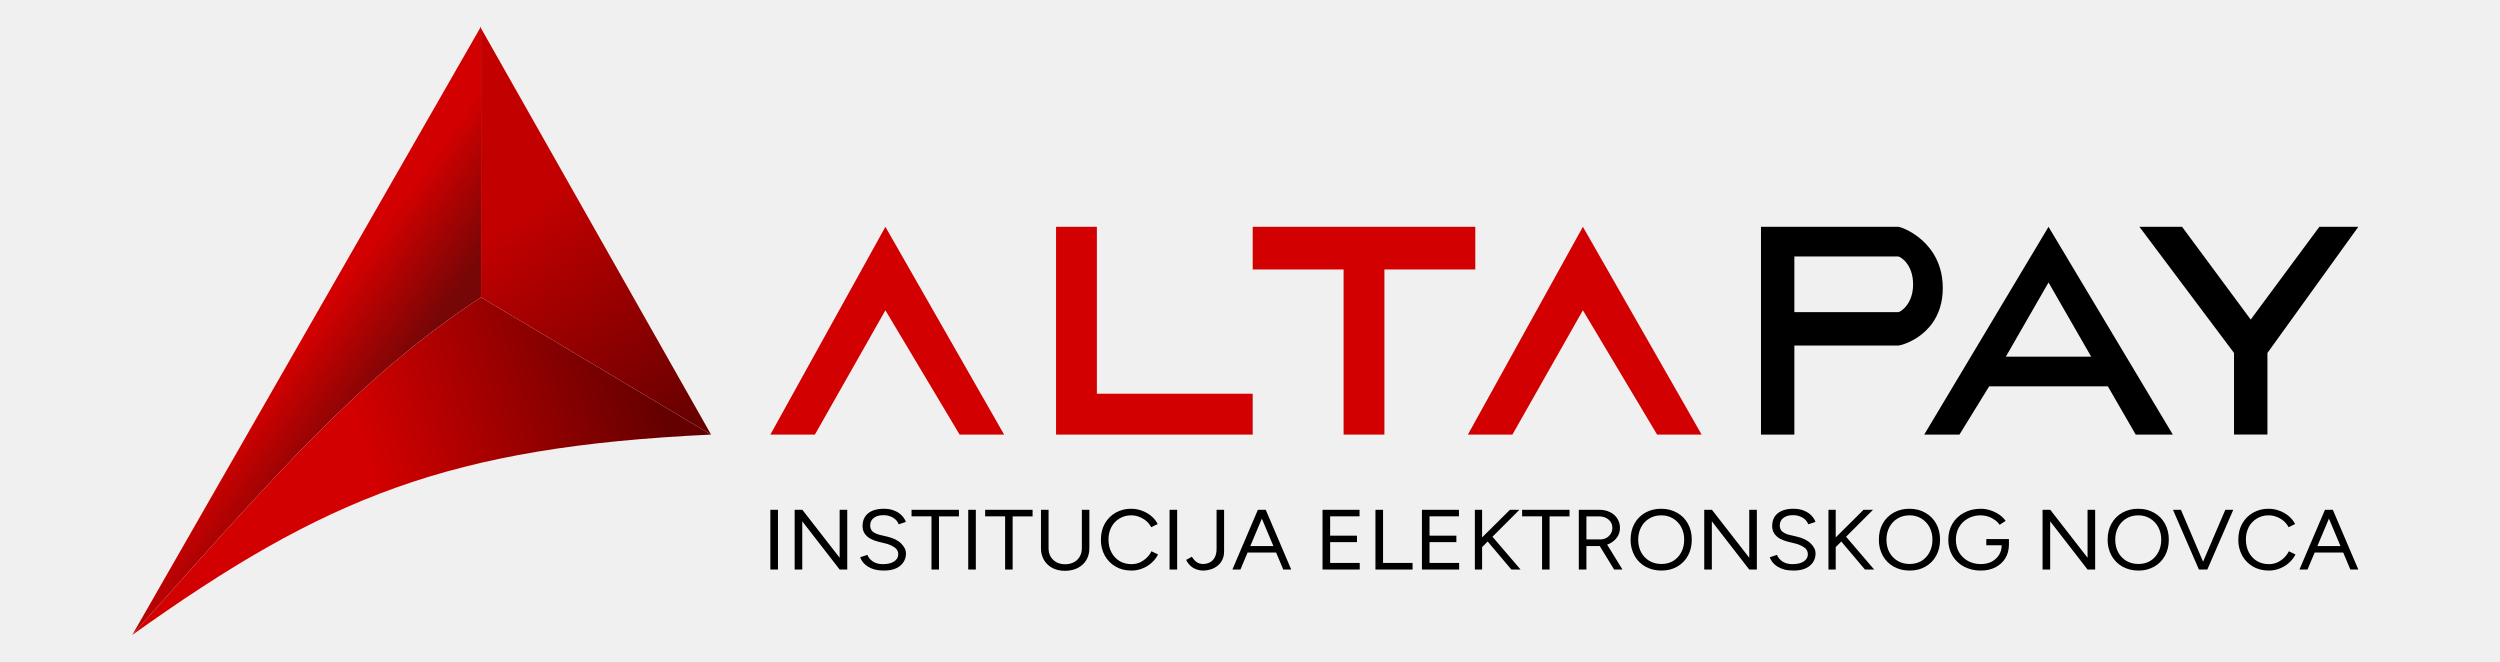
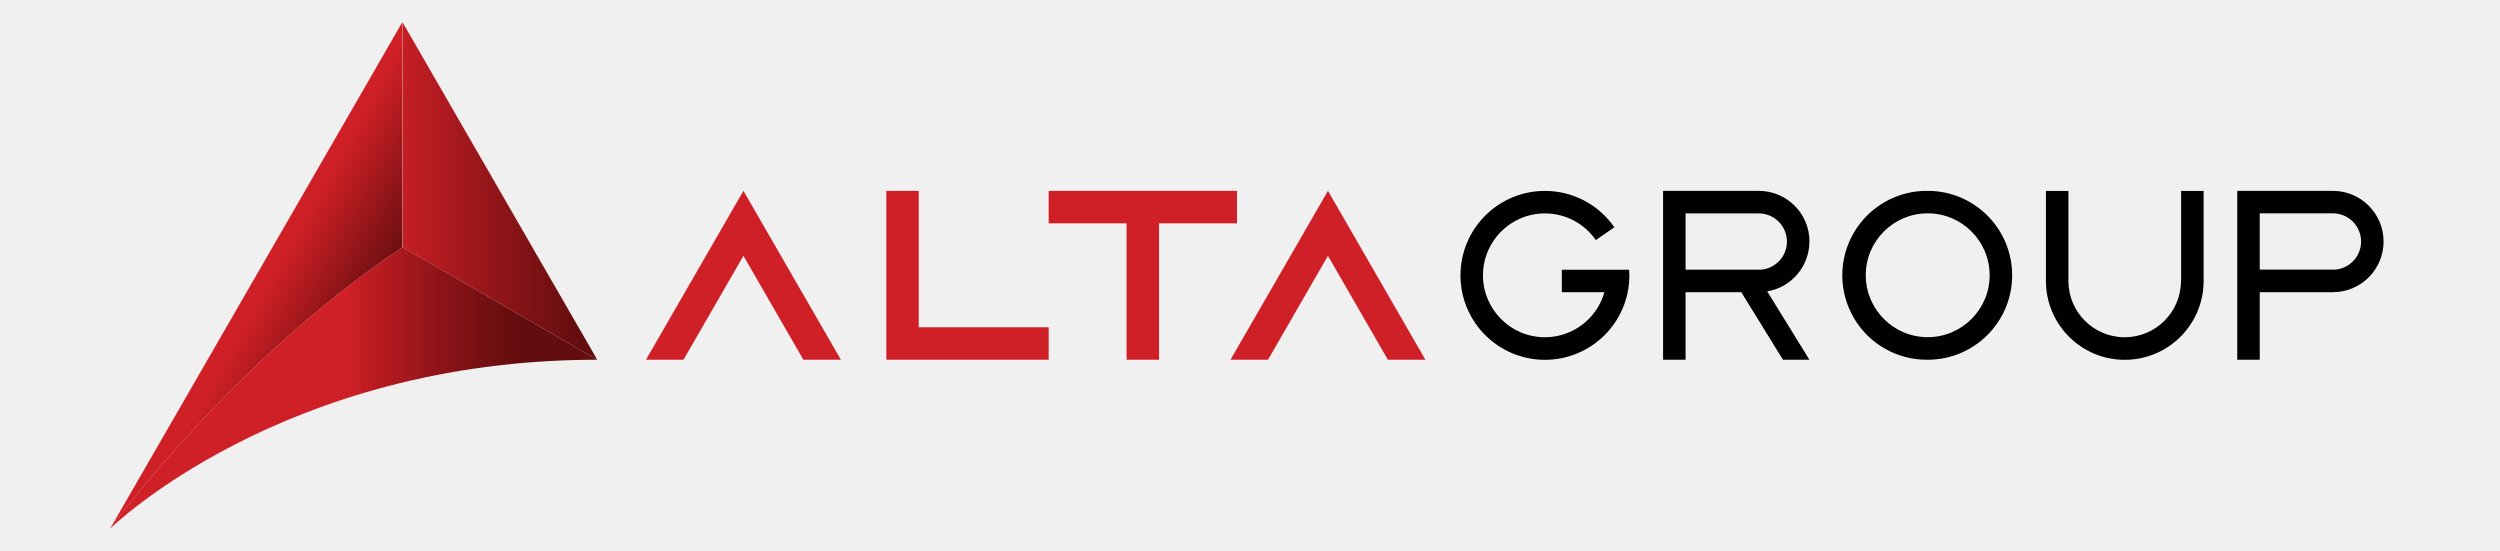
- <svg xmlns="http://www.w3.org/2000/svg" width="189" height="50" fill="none" viewBox="0 0 189 50">
-   <path fill="url(#a)" d="M36.366 2 10 48c10.968-12.267 17.227-19.524 26.366-25.524z" />
-   <path fill="url(#b)" d="M53.756 32.854C33.958 33.787 24.626 37.563 10 48c10.968-12.267 17.227-19.524 26.366-25.524z" />
-   <path fill="url(#c)" d="M53.757 32.854 36.367 2.14v20.336z" />
-   <path fill="#000" d="m177.687 43.057-1.9-4.516h.575l1.927 4.516zm-3.848 0 1.928-4.516h.581l-1.9 4.516zm.913-1.284v-.49h2.631v.49zM171.529 43.134q-.676 0-1.197-.297a2.2 2.2 0 0 1-.819-.826 2.43 2.43 0 0 1-.297-1.212q0-.684.291-1.207.297-.529.811-.825a2.3 2.3 0 0 1 1.19-.304q.426 0 .818.149.393.141.704.406.31.258.48.6l-.494.239a1.5 1.5 0 0 0-.372-.471 1.8 1.8 0 0 0-.527-.31 1.6 1.6 0 0 0-.609-.116 1.67 1.67 0 0 0-1.501.884 2 2 0 0 0-.216.955q0 .541.223.961.224.42.615.658.399.232.9.232.324 0 .615-.122a1.83 1.83 0 0 0 .893-.852l.5.239q-.176.354-.487.632a2.2 2.2 0 0 1-.703.432 2.2 2.2 0 0 1-.818.155M166.299 43.057l1.934-4.516h.602l-1.961 4.516zm-.061 0-1.961-4.516h.602l1.927 4.516zM161.67 43.134a2.43 2.43 0 0 1-1.211-.297 2.13 2.13 0 0 1-.825-.826 2.43 2.43 0 0 1-.297-1.212q0-.69.291-1.213.297-.53.818-.826a2.4 2.4 0 0 1 1.204-.297q.683 0 1.203.304.528.296.819.825.29.523.29 1.207t-.29 1.212a2.1 2.1 0 0 1-.812.826 2.34 2.34 0 0 1-1.19.297m0-.497q.507 0 .893-.232.385-.24.601-.651.224-.414.224-.955a1.96 1.96 0 0 0-.224-.949 1.674 1.674 0 0 0-1.514-.89q-.508 0-.9.239a1.63 1.63 0 0 0-.615.651 1.96 1.96 0 0 0-.223.949q0 .542.223.955t.622.651q.399.232.913.232M154.418 43.057V38.54H155l2.819 3.625v-3.625h.575v4.516h-.575l-2.826-3.645v3.645zM149.753 43.134a2.7 2.7 0 0 1-1.278-.297 2.27 2.27 0 0 1-.872-.826 2.33 2.33 0 0 1-.311-1.206q0-.69.311-1.213a2.2 2.2 0 0 1 .872-.825q.555-.304 1.278-.304.378 0 .737.123.359.116.656.322t.48.471l-.453.297a1.4 1.4 0 0 0-.365-.367 1.8 1.8 0 0 0-.507-.259 1.96 1.96 0 0 0-1.522.148q-.426.233-.669.646a1.85 1.85 0 0 0-.244.961q0 .53.237.949.243.412.669.651a2 2 0 0 0 .981.239q.46 0 .811-.18.358-.188.562-.51.203-.33.203-.755l.547-.039q0 .594-.27 1.039-.27.438-.751.69-.48.245-1.102.245m.412-1.91v-.47h1.711v.425l-.27.045zM144.374 43.134q-.682 0-1.21-.297a2.1 2.1 0 0 1-.825-.826 2.43 2.43 0 0 1-.297-1.212q0-.69.29-1.213a2.14 2.14 0 0 1 .819-.826 2.4 2.4 0 0 1 1.203-.297q.684 0 1.204.304.528.296.818.825.291.523.291 1.207t-.291 1.212a2.1 2.1 0 0 1-.811.826q-.514.297-1.191.297m0-.497q.508 0 .893-.232.386-.24.602-.651.223-.414.223-.955a1.96 1.96 0 0 0-.223-.949 1.675 1.675 0 0 0-1.515-.89q-.507 0-.899.239a1.63 1.63 0 0 0-.616.651 2 2 0 0 0-.223.949q0 .542.223.955.224.412.623.651.399.232.912.232M138.631 41.508l-.237-.496 2.489-2.471h.717zm-.399 1.549V38.54h.548v4.516zm2.759 0-1.941-2.297.372-.348 2.265 2.645zM135.593 43.134q-.393 0-.697-.077a2 2 0 0 1-.527-.226 1.6 1.6 0 0 1-.365-.323 1.3 1.3 0 0 1-.21-.38l.548-.181q.101.284.405.497.312.206.758.206.547 0 .859-.206.31-.206.311-.549 0-.315-.278-.51a2.1 2.1 0 0 0-.73-.309l-.521-.129a2.4 2.4 0 0 1-.588-.226 1.3 1.3 0 0 1-.426-.387 1 1 0 0 1-.155-.568q0-.612.412-.954.42-.349 1.204-.349.467 0 .804.149.339.141.548.367.216.22.304.478l-.541.18a1 1 0 0 0-.432-.503 1.4 1.4 0 0 0-.737-.187q-.454 0-.724.213a.68.68 0 0 0-.264.568q0 .309.21.477a1.4 1.4 0 0 0 .548.239l.52.122q.69.156 1.055.517.372.354.372.767 0 .355-.189.652a1.3 1.3 0 0 1-.561.464q-.366.168-.913.168M128.841 43.057V38.54h.582l2.82 3.625v-3.625h.575v4.516h-.575l-2.827-3.645v3.645zM125.606 43.134q-.682 0-1.21-.297a2.1 2.1 0 0 1-.825-.826 2.44 2.44 0 0 1-.298-1.212q0-.69.291-1.213.298-.53.818-.826a2.4 2.4 0 0 1 1.204-.297q.683 0 1.204.304.527.296.818.825.291.523.291 1.207t-.291 1.212a2.1 2.1 0 0 1-.811.826q-.514.297-1.191.297m0-.497q.508 0 .893-.232.386-.24.602-.651.223-.414.223-.955a1.96 1.96 0 0 0-.223-.949 1.675 1.675 0 0 0-1.515-.89q-.507 0-.899.239a1.63 1.63 0 0 0-.616.651 2 2 0 0 0-.223.949q0 .542.223.955.224.412.623.651.398.232.912.232M119.358 43.057V38.54h1.542q.46 0 .811.174.359.174.555.484.203.31.203.71t-.217.71q-.216.309-.588.49a1.96 1.96 0 0 1-.839.173h-.892v1.775zm2.671 0-1.136-1.852.453-.284 1.312 2.136zm-2.096-2.278h1.048a.96.96 0 0 0 .46-.11.9.9 0 0 0 .324-.309.8.8 0 0 0 .129-.452.78.78 0 0 0-.284-.625q-.277-.245-.724-.245h-.953zM116.58 43.057v-4.02h-1.508v-.496h3.584v.497h-1.508v4.019zM111.898 41.508l-.236-.496 2.488-2.471h.717zm-.398 1.549V38.54h.547v4.516zm2.759 0-1.941-2.297.372-.348 2.265 2.645zM107.498 43.057V38.54h2.799v.497h-2.225v1.458h2.029v.49h-2.029v1.574h2.239v.497zM103.984 43.057V38.54h.575v4.019h2.232v.497zM99.983 43.057V38.54h2.799v.497h-2.224v1.458h2.028v.49h-2.028v1.574h2.238v.497zM97.015 43.057l-1.9-4.516h.575l1.927 4.516zm-3.847 0 1.927-4.516h.581l-1.9 4.516zm.912-1.284v-.49h2.63v.49zM90.959 43.134q-.244 0-.453-.07a1.4 1.4 0 0 1-.366-.175 1.4 1.4 0 0 1-.466-.561l.433-.24q.142.24.344.395.21.154.514.154.244 0 .474-.11a.86.86 0 0 0 .385-.367q.15-.258.149-.677V38.54h.568v3.154q0 .356-.135.626-.129.27-.359.452a1.5 1.5 0 0 1-.507.27q-.284.09-.581.091M88.42 43.057V38.54h.574v4.516zM85.54 43.134q-.676 0-1.196-.297a2.2 2.2 0 0 1-.818-.826 2.43 2.43 0 0 1-.298-1.212q0-.684.29-1.207.3-.529.812-.825a2.3 2.3 0 0 1 1.19-.304q.427 0 .819.149.392.141.703.406.31.258.48.6l-.494.239a1.5 1.5 0 0 0-.372-.471 1.8 1.8 0 0 0-.527-.31 1.6 1.6 0 0 0-.609-.116 1.67 1.67 0 0 0-1.5.884 2 2 0 0 0-.217.955q0 .541.223.961t.615.658q.399.232.9.232.324 0 .615-.122.29-.13.52-.349.238-.22.373-.503l.5.239a2.1 2.1 0 0 1-.487.632 2.2 2.2 0 0 1-.703.432 2.2 2.2 0 0 1-.818.155M80.51 43.153q-.535 0-.947-.212a1.63 1.63 0 0 1-.636-.6 1.7 1.7 0 0 1-.23-.89v-2.91h.575v2.91q0 .354.156.632.162.27.446.425.285.15.65.149.371 0 .655-.149.291-.155.446-.425.163-.278.163-.633v-2.91h.568v2.91q0 .504-.23.89-.23.381-.65.6-.419.213-.966.213M75.987 43.057v-4.02h-1.508v-.496h3.584v.497h-1.508v4.019zM73.198 43.057V38.54h.575v4.516zM70.42 43.057v-4.02h-1.508v-.496h3.584v.497h-1.508v4.019zM66.828 43.134a2.8 2.8 0 0 1-.697-.077 2 2 0 0 1-.527-.226 1.6 1.6 0 0 1-.366-.323 1.3 1.3 0 0 1-.21-.38l.549-.181q.1.284.405.497.311.206.758.206.547 0 .859-.206.31-.206.31-.549 0-.315-.277-.51a2.1 2.1 0 0 0-.73-.309l-.52-.129a2.4 2.4 0 0 1-.59-.226 1.3 1.3 0 0 1-.425-.387 1 1 0 0 1-.156-.568q0-.612.413-.954.419-.349 1.204-.349.466 0 .804.149.339.141.548.367.216.22.304.478l-.54.18a1 1 0 0 0-.433-.503 1.4 1.4 0 0 0-.737-.187q-.454 0-.724.213a.68.68 0 0 0-.264.568q0 .309.21.477.21.161.548.239l.52.122q.69.156 1.055.517.372.354.372.767 0 .355-.19.652a1.3 1.3 0 0 1-.56.464q-.366.168-.913.168M60.076 43.057V38.54h.581l2.82 3.625v-3.625h.575v4.516h-.575l-2.826-3.645v3.645zM58.24 43.057V38.54h.575v4.516zM164.965 17.147h-3.225l7.152 9.536v6.17h2.525v-6.17l6.872-9.536h-2.946l-5.189 7.012zM164.264 32.854h-2.805l-2.104-3.646h-8.975l-2.244 3.646h-2.665l9.397-15.707zm-12.622-5.89h6.451l-3.225-5.61zM143.508 17.147c.28 0 3.366 1.121 3.366 4.628 0 3.506-3.086 4.347-3.366 4.347h-7.854v6.732h-2.524V17.147zm-7.854 2.243v4.208h7.854c.14 0 1.122-.561 1.122-2.104s-.982-2.103-1.122-2.104z" />
-   <path fill="#d20000" d="m119.667 17.147-8.695 15.707h3.366l5.329-9.396 5.61 9.396h3.365zM94.704 17.147v3.225h6.872v12.482h3.085V20.372h6.872v-3.226zM79.838 17.147v15.707h14.866v-3.086h-11.78V17.146zM66.935 17.147 58.24 32.854h3.366l5.33-9.396 5.61 9.396h3.365z" />
+ <svg xmlns="http://www.w3.org/2000/svg" width="227" height="50" fill="none" viewBox="0 0 227 50">
+   <mask id="a" width="27" height="46" x="10" y="2" maskUnits="userSpaceOnUse" style="mask-type:luminance">
+     <path fill="#fff" d="M10 48s11.087-15.238 26.54-25.548V2z" />
+   </mask>
+   <g mask="url(#a)">
+     <path fill="url(#b)" d="M16.235-9.27-9.533 37.16l39.81 22.094 25.768-46.429z" />
+   </g>
+   <mask id="c" width="45" height="26" x="10" y="22" maskUnits="userSpaceOnUse" style="mask-type:luminance">
+     <path fill="#fff" d="M10 48s15.61-15.336 44.232-15.336L36.54 22.445C21.087 32.755 10 47.993 10 47.993" />
+   </mask>
+   <g mask="url(#c)">
+     <path fill="url(#d)" d="M54.232 22.445H10v25.548h44.232z" />
+   </g>
+   <mask id="e" width="19" height="31" x="36" y="2" maskUnits="userSpaceOnUse" style="mask-type:luminance">
+     <path fill="#fff" d="m36.54 22.452 17.691 10.212L36.54 2z" />
+   </mask>
+   <g mask="url(#e)">
+     <path fill="url(#f)" d="M54.231 2H36.54v30.664h17.691z" />
+   </g>
+   <path fill="#010101" d="M211.834 17.33h-8.692v15.335h2.043V26.53h6.643a4.604 4.604 0 0 0 4.601-4.6c0-2.539-2.063-4.6-4.601-4.6m0 7.151h-6.643v-5.11h6.643a2.558 2.558 0 0 1 0 5.117M175.036 17.33a7.668 7.668 0 1 0 0 15.335 7.668 7.668 0 1 0 0-15.336m0 13.286a5.626 5.626 0 0 1-5.625-5.626 5.62 5.62 0 0 1 5.625-5.618 5.624 5.624 0 0 1 5.625 5.618 5.63 5.63 0 0 1-5.625 5.626M164.301 21.93c0-2.539-2.062-4.6-4.601-4.6h-8.692v15.335h2.042V26.53h5.058l3.785 6.135h2.401l-3.83-6.206a4.595 4.595 0 0 0 3.83-4.53m-4.6 2.559h-6.644v-5.11h6.644a2.558 2.558 0 0 1 0 5.116M198.032 25.512a5.109 5.109 0 1 1-10.219 0v-8.177h-2.042v8.177a7.157 7.157 0 0 0 7.158 7.159 7.16 7.16 0 0 0 7.159-7.159v-8.177h-2.043v8.177zM141.813 24.488v2.042h3.87a5.624 5.624 0 0 1-5.403 4.092 5.626 5.626 0 0 1-5.626-5.625 5.62 5.62 0 0 1 5.626-5.619c1.918 0 3.608.96 4.62 2.421l1.683-1.162a7.65 7.65 0 0 0-6.303-3.302 7.667 7.667 0 0 0-7.668 7.668 7.667 7.667 0 0 0 7.668 7.668 7.667 7.667 0 0 0 7.667-7.668c0-.17-.013-.34-.026-.509h-6.108z" />
+   <path fill="#d02027" d="M83.427 17.33h-2.95v15.335H95.22v-2.95H83.421V17.329zM58.655 32.664h3.407l5.442-9.437 5.443 9.437h3.406l-8.849-15.336zm53.668-15.336H95.219v2.95h7.074v12.386h2.95V20.279h7.08zm8.255 0-8.849 15.336h3.407l5.442-9.437 5.443 9.437h3.406z" />
  <defs>
-     <linearGradient id="a" x1="27.25" x2="35.244" y1="17.707" y2="23.317" gradientUnits="userSpaceOnUse">
-       <stop offset=".12" stop-color="#d20000" />
-       <stop offset=".87" stop-color="#770606" />
+     <linearGradient id="b" x1="33.208" x2="13.226" y1="30.277" y2="19.188" gradientUnits="userSpaceOnUse">
+       <stop stop-color="#620d0e" />
+       <stop offset=".44" stop-color="#d02027" />
+       <stop offset="1" stop-color="#d02027" />
    </linearGradient>
-     <linearGradient id="b" x1="16.591" x2="50.25" y1="41.549" y2="31.171" gradientUnits="userSpaceOnUse">
-       <stop offset=".365" stop-color="#d20000" />
-       <stop offset="1" stop-color="#640000" />
+     <linearGradient id="d" x1="9.582" x2="47.836" y1="35.292" y2="35.292" gradientUnits="userSpaceOnUse">
+       <stop stop-color="#d02027" />
+       <stop offset=".57" stop-color="#d02027" />
+       <stop offset=".63" stop-color="#bd1c22" />
+       <stop offset=".8" stop-color="#8c1417" />
+       <stop offset=".93" stop-color="#6d0e10" />
+       <stop offset="1" stop-color="#620d0e" />
    </linearGradient>
-     <linearGradient id="c" x1="34.263" x2="52.775" y1="5.506" y2="31.171" gradientUnits="userSpaceOnUse">
-       <stop offset=".37" stop-color="#c20000" />
-       <stop offset="1" stop-color="#690000" />
+     <linearGradient id="f" x1="28.572" x2="52.854" y1="17.568" y2="17.568" gradientUnits="userSpaceOnUse">
+       <stop stop-color="#d02027" />
+       <stop offset=".25" stop-color="#d02027" />
+       <stop offset="1" stop-color="#620d0e" />
    </linearGradient>
  </defs>
</svg>
